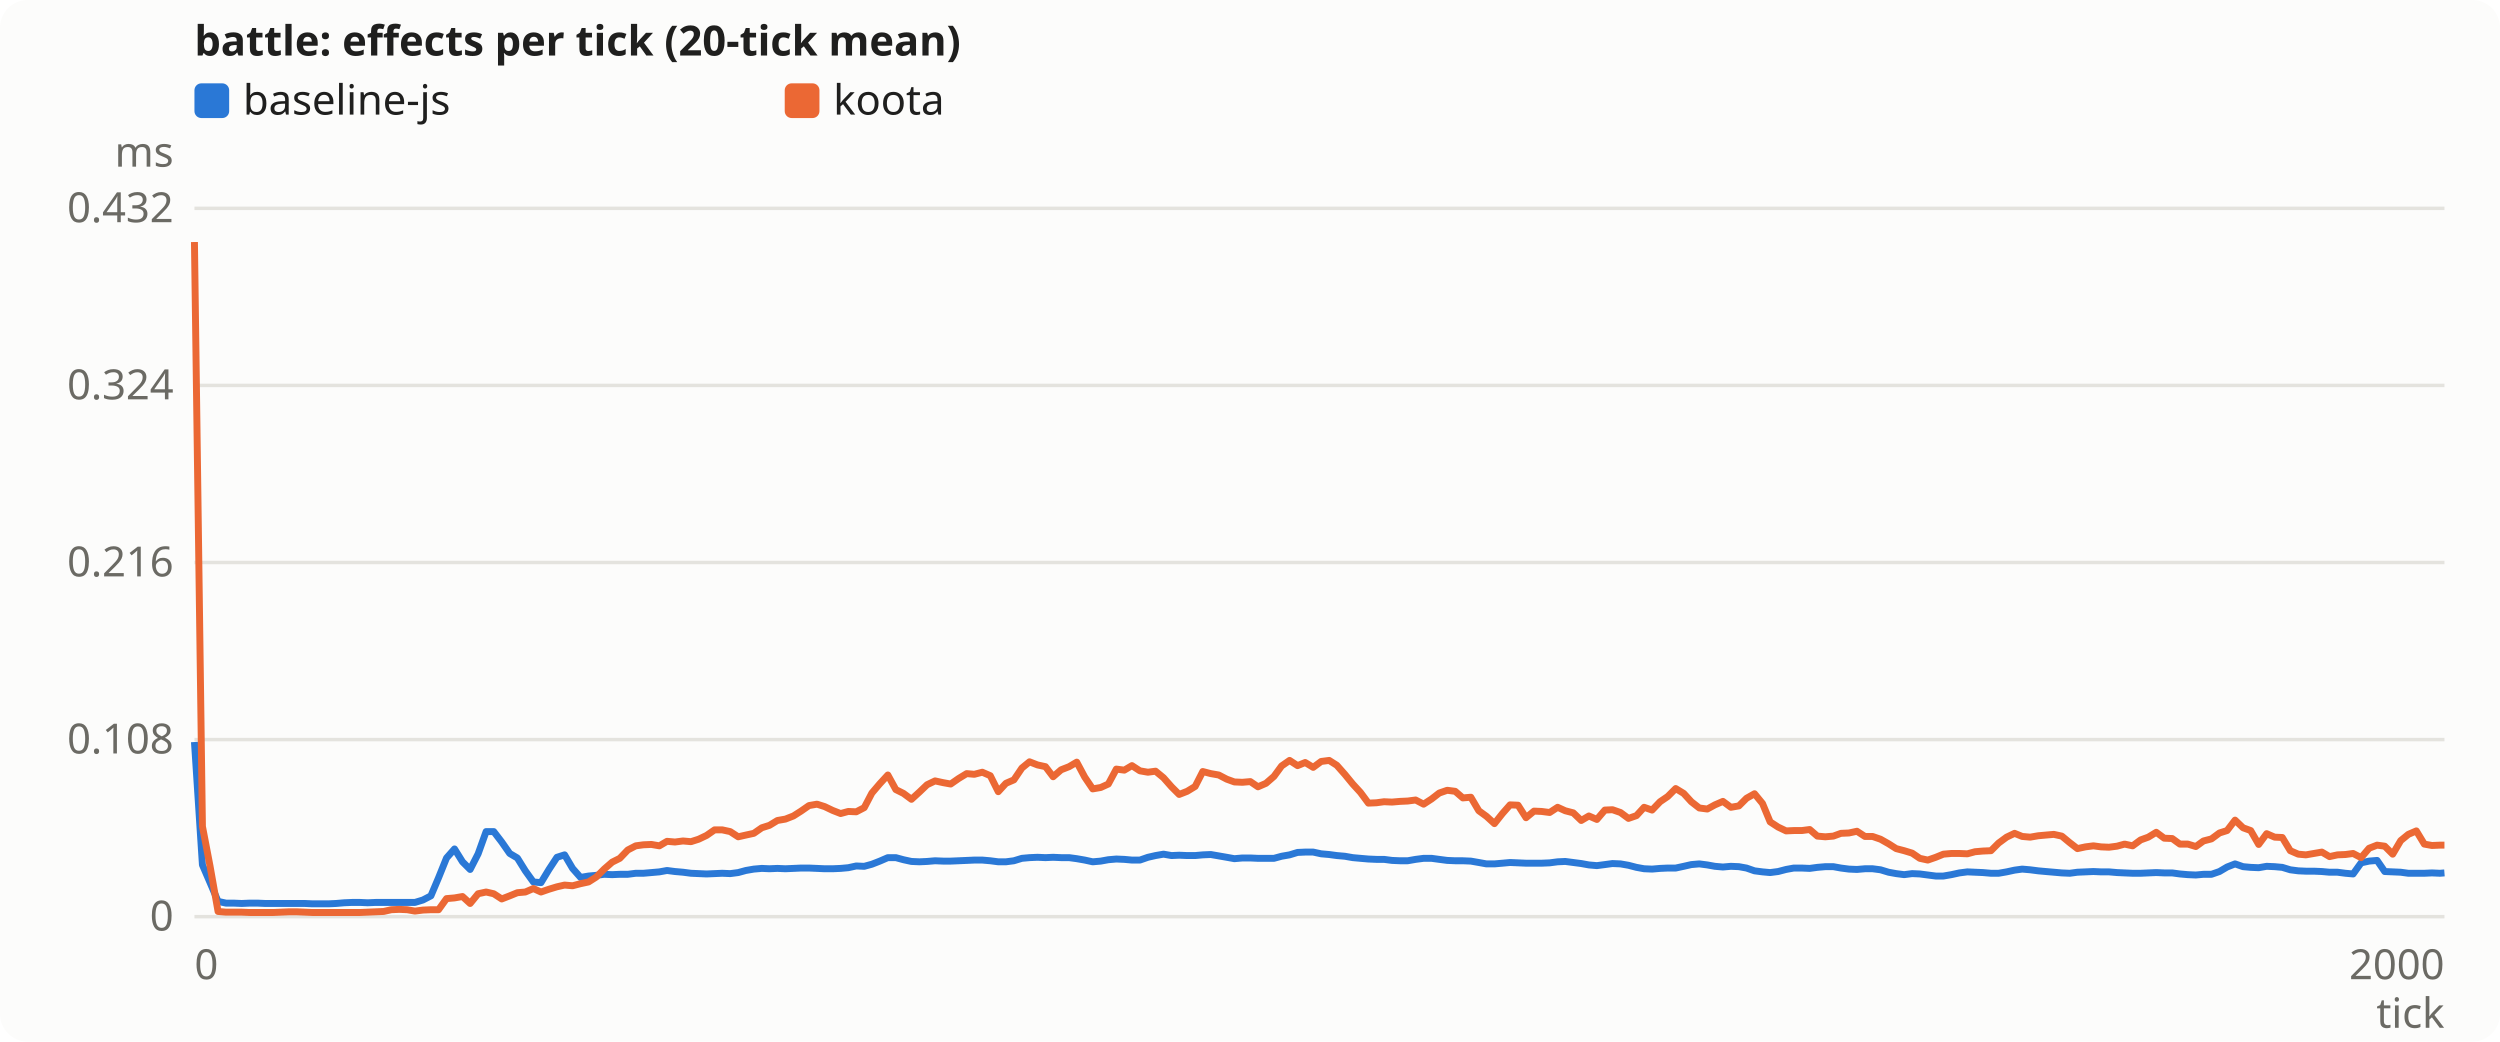
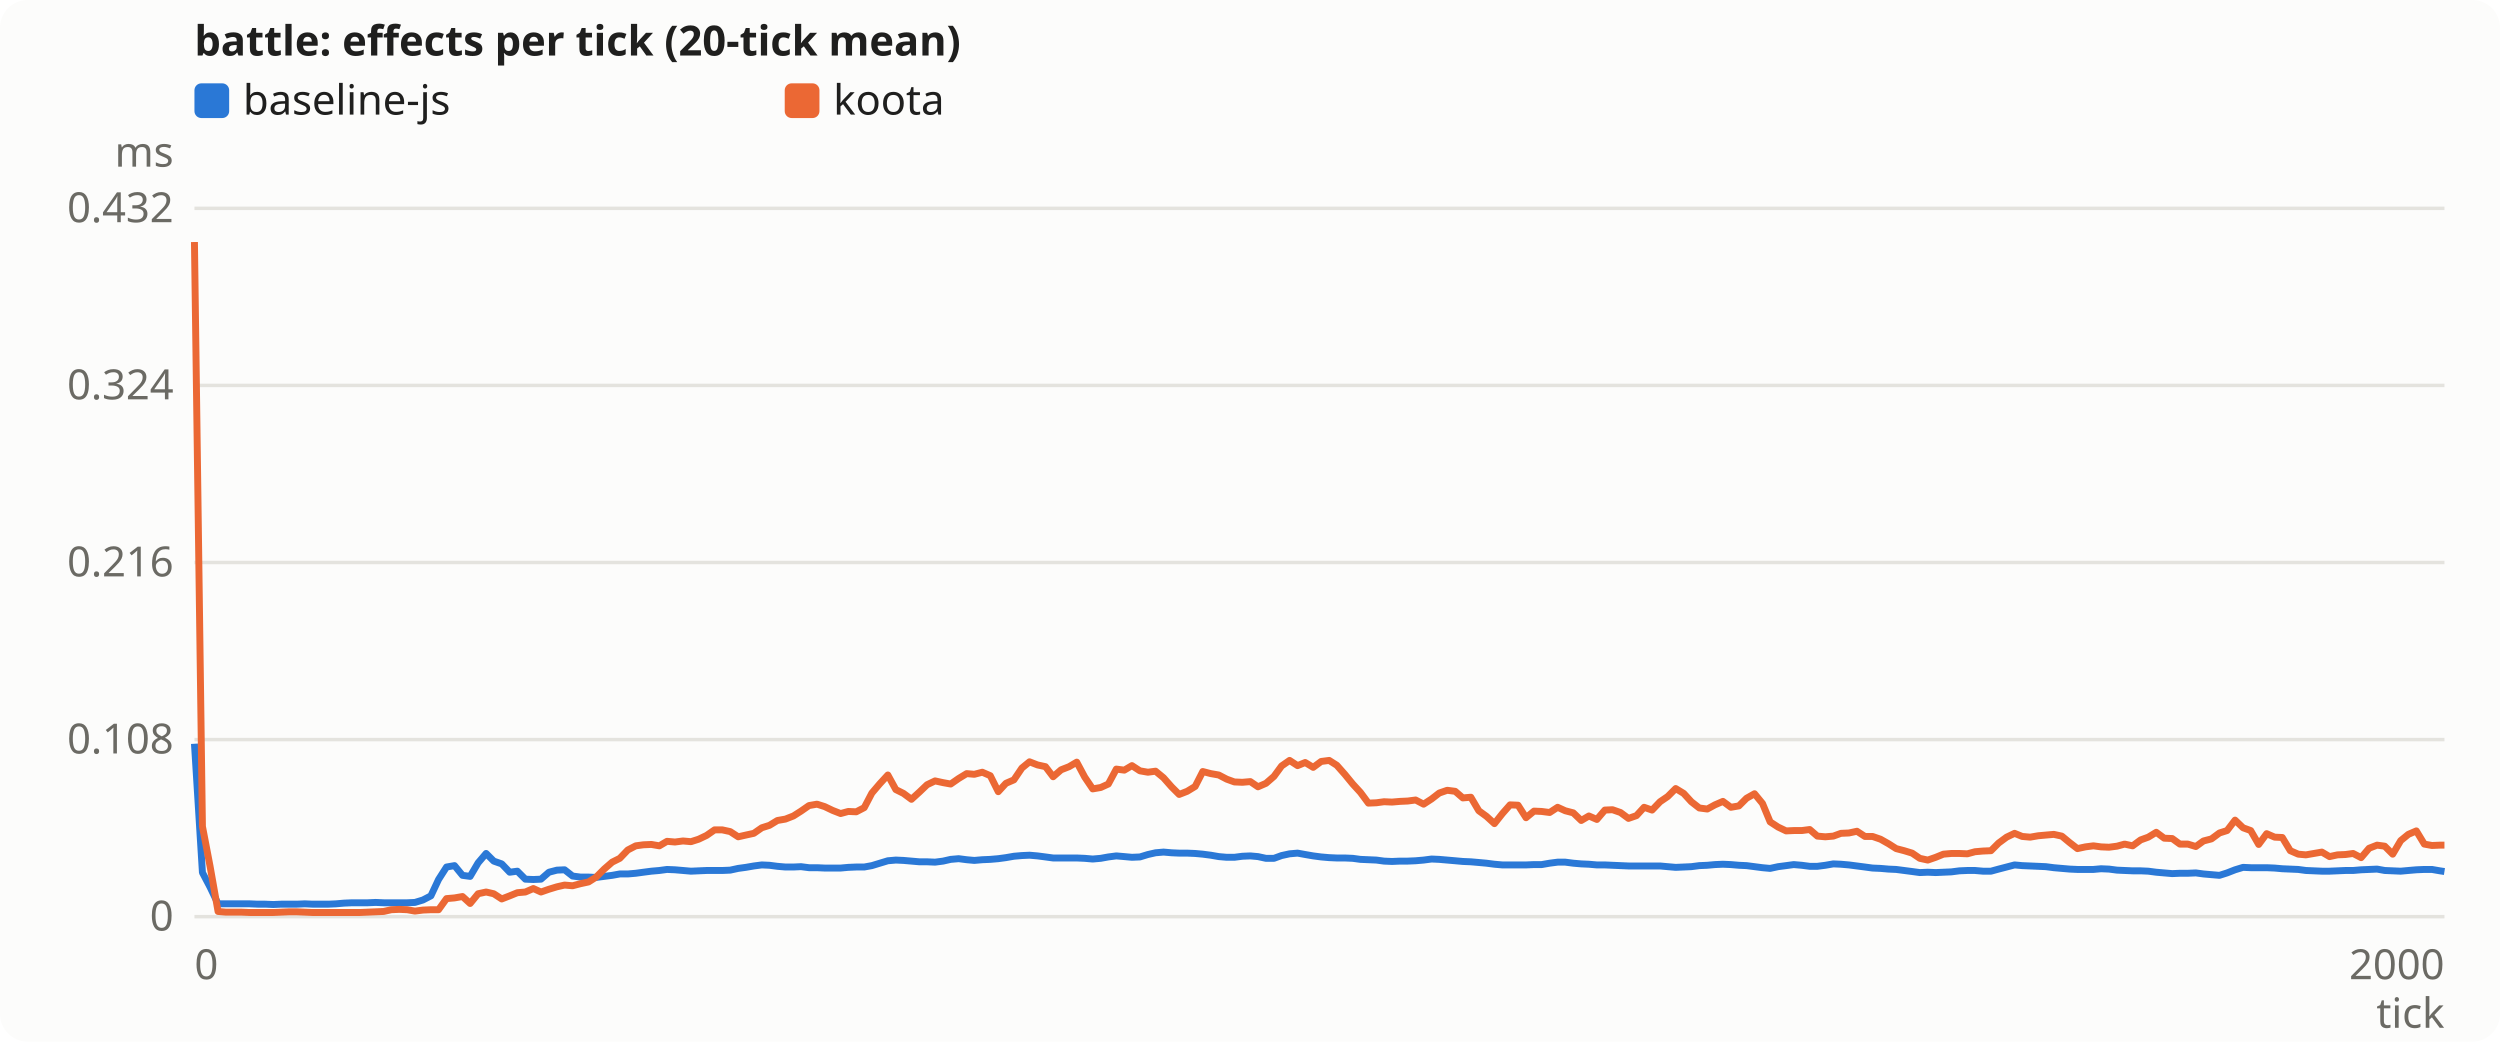
<svg xmlns="http://www.w3.org/2000/svg" viewBox="0 0 720 300" font-family="system-ui,sans-serif" font-size="12">
  <style>.bg{fill:#fcfcfb}.g{stroke:#e4e3de;stroke-width:1}.p{fill:#1f1f1e}.m{fill:#6b6a64}.s0{stroke:#2a78d6}.f0{fill:#2a78d6}.s1{stroke:#eb6834}.f1{fill:#eb6834}.s2{stroke:#1baf7a}.f2{fill:#1baf7a}.s3{stroke:#eda100}.f3{fill:#eda100}.s4{stroke:#e87ba4}.f4{fill:#e87ba4}.s5{stroke:#008300}.f5{fill:#008300}
@media (prefers-color-scheme: dark){.bg{fill:#1a1a19}.g{stroke:#33332f}.p{fill:#f0efec}.m{fill:#a3a29a}.s0{stroke:#3987e5}.f0{fill:#3987e5}.s1{stroke:#d95926}.f1{fill:#d95926}.s2{stroke:#199e70}.f2{fill:#199e70}.s3{stroke:#c98500}.f3{fill:#c98500}.s4{stroke:#d55181}.f4{fill:#d55181}.s5{stroke:#008300}.f5{fill:#008300}}</style>
  <rect class="bg" width="720" height="300" rx="8" />
  <text class="p" x="56" y="16" font-weight="600">battle: effects per tick (20-tick mean)</text>
  <line class="g" x1="56" x2="704" y1="264" y2="264" />
  <text class="m" x="50" y="268" text-anchor="end">0</text>
  <line class="g" x1="56" x2="704" y1="213" y2="213" />
  <text class="m" x="50" y="217" text-anchor="end">0.108</text>
  <line class="g" x1="56" x2="704" y1="162" y2="162" />
  <text class="m" x="50" y="166" text-anchor="end">0.216</text>
  <line class="g" x1="56" x2="704" y1="111" y2="111" />
  <text class="m" x="50" y="115" text-anchor="end">0.324</text>
  <line class="g" x1="56" x2="704" y1="60" y2="60" />
  <text class="m" x="50" y="64" text-anchor="end">0.432</text>
  <text class="m" x="704" y="296" text-anchor="end">tick</text>
  <text class="m" x="50" y="48" text-anchor="end">ms</text>
  <text class="m" x="56" y="282">0</text>
  <text class="m" x="704" y="282" text-anchor="end">2000</text>
-   <polyline class="s0" fill="none" stroke-width="2" stroke-linejoin="round" points="56.0,213.7 58.3,249.1 60.5,254.2 62.8,259.6 65.1,260.1 67.3,260.1 69.6,260.2 71.9,260.1 74.2,260.1 76.4,260.2 78.7,260.2 81.0,260.2 83.2,260.2 85.5,260.2 87.8,260.2 90.0,260.3 92.3,260.3 94.6,260.3 96.8,260.2 99.1,260.0 101.4,259.9 103.7,259.9 105.9,260.0 108.2,259.9 110.5,259.9 112.7,259.9 115.0,259.9 117.3,259.9 119.5,259.9 121.8,259.2 124.1,258.0 126.3,252.8 128.6,247.1 130.9,244.5 133.2,248.2 135.4,250.4 137.7,245.9 140.0,239.5 142.2,239.5 144.5,242.5 146.8,245.8 149.0,247.1 151.3,250.8 153.6,254.0 155.8,254.2 158.1,250.4 160.4,246.9 162.6,246.2 164.9,250.1 167.2,252.7 169.5,252.3 171.7,252.1 174.0,251.8 176.3,251.9 178.5,251.8 180.8,251.8 183.1,251.5 185.3,251.5 187.6,251.3 189.9,251.1 192.1,250.7 194.4,251.0 196.7,251.2 199.0,251.5 201.2,251.6 203.5,251.7 205.8,251.6 208.0,251.5 210.3,251.6 212.6,251.3 214.8,250.7 217.1,250.3 219.4,250.1 221.6,250.2 223.9,250.1 226.2,250.2 228.5,250.1 230.7,250.0 233.0,250.0 235.3,250.1 237.5,250.2 239.8,250.2 242.1,250.1 244.3,249.9 246.6,249.4 248.9,249.5 251.1,248.9 253.4,248.0 255.7,247.0 258.0,247.0 260.2,247.6 262.5,248.1 264.8,248.2 267.0,248.1 269.3,247.9 271.6,248.0 273.8,248.0 276.1,247.9 278.4,247.8 280.6,247.7 282.9,247.7 285.2,247.9 287.5,248.2 289.7,248.2 292.0,247.9 294.3,247.2 296.5,247.0 298.8,246.9 301.1,247.0 303.3,246.9 305.6,247.0 307.9,247.0 310.1,247.3 312.4,247.7 314.7,248.2 317.0,248.0 319.2,247.6 321.5,247.4 323.8,247.5 326.0,247.7 328.3,247.7 330.6,246.9 332.8,246.4 335.1,246.0 337.4,246.4 339.6,246.3 341.9,246.4 344.2,246.4 346.4,246.2 348.7,246.1 351.0,246.5 353.3,246.9 355.5,247.3 357.8,247.1 360.1,247.1 362.3,247.2 364.6,247.2 366.9,247.2 369.1,246.6 371.4,246.2 373.7,245.5 375.9,245.4 378.2,245.4 380.5,245.9 382.8,246.1 385.0,246.4 387.3,246.6 389.6,247.0 391.8,247.2 394.1,247.4 396.4,247.5 398.6,247.5 400.9,247.8 403.2,247.9 405.4,247.9 407.7,247.5 410.0,247.2 412.3,247.2 414.5,247.5 416.8,247.8 419.1,247.9 421.3,247.9 423.6,248.0 425.9,248.4 428.1,248.8 430.4,248.8 432.7,248.6 434.9,248.4 437.2,248.5 439.5,248.6 441.8,248.6 444.0,248.6 446.3,248.5 448.6,248.2 450.8,248.1 453.1,248.4 455.4,248.7 457.6,249.1 459.9,249.3 462.2,249.0 464.4,248.7 466.7,248.8 469.0,249.2 471.3,249.8 473.5,250.2 475.8,250.3 478.1,250.1 480.3,250.0 482.6,250.0 484.9,249.5 487.1,249.0 489.4,248.8 491.7,249.1 493.9,249.5 496.2,249.7 498.5,249.5 500.8,249.6 503.0,250.0 505.3,250.8 507.6,251.1 509.8,251.3 512.1,251.0 514.4,250.4 516.6,250.0 518.9,250.0 521.2,250.1 523.4,249.8 525.7,249.6 528.0,249.6 530.2,250.0 532.5,250.3 534.8,250.4 537.1,250.2 539.3,250.2 541.6,250.5 543.9,251.2 546.1,251.6 548.4,251.9 550.7,251.6 552.9,251.7 555.2,252.0 557.5,252.3 559.7,252.3 562.0,251.9 564.3,251.4 566.6,251.1 568.8,251.2 571.1,251.3 573.4,251.5 575.6,251.5 577.9,251.1 580.2,250.6 582.4,250.3 584.7,250.5 587.0,250.8 589.2,251.0 591.5,251.2 593.8,251.4 596.1,251.5 598.3,251.2 600.6,251.1 602.9,251.0 605.1,251.1 607.4,251.1 609.7,251.3 611.9,251.4 614.2,251.5 616.5,251.5 618.7,251.4 621.0,251.3 623.3,251.4 625.6,251.4 627.8,251.7 630.1,251.9 632.4,252.0 634.6,251.8 636.9,251.8 639.2,251.0 641.4,249.7 643.7,248.8 646.0,249.6 648.2,249.8 650.5,249.9 652.8,249.5 655.1,249.6 657.3,249.8 659.6,250.5 661.9,250.8 664.1,250.9 666.4,250.9 668.7,251.0 670.9,251.2 673.2,251.2 675.5,251.5 677.7,251.7 680.0,248.5 682.3,248.0 684.6,247.8 686.8,251.0 689.1,251.1 691.4,251.2 693.6,251.5 695.9,251.5 698.2,251.5 700.4,251.4 702.7,251.5 704.0,251.4" />
+   <polyline class="s0" fill="none" stroke-width="2" stroke-linejoin="round" points="56.0,214.2 58.3,251.3 60.5,255.5 62.8,260.3 65.1,260.3 67.3,260.3 69.6,260.3 71.9,260.3 74.2,260.4 76.4,260.4 78.7,260.5 81.0,260.4 83.2,260.4 85.5,260.4 87.8,260.3 90.0,260.4 92.3,260.4 94.6,260.4 96.8,260.3 99.1,260.1 101.4,260.0 103.7,260.0 105.9,260.0 108.2,259.9 110.5,260.0 112.7,260.0 115.0,260.0 117.3,260.0 119.5,259.9 121.8,259.2 124.1,258.0 126.3,253.3 128.6,249.7 130.9,249.3 133.2,252.1 135.4,252.4 137.7,248.5 140.0,245.8 142.2,248.0 144.5,248.8 146.8,251.2 149.0,250.9 151.3,253.2 153.6,253.3 155.8,253.2 158.1,251.2 160.4,250.6 162.6,250.5 164.9,252.3 167.2,252.6 169.5,252.6 171.7,252.7 174.0,252.4 176.3,252.1 178.5,251.7 180.8,251.7 183.1,251.5 185.3,251.2 187.6,250.9 189.9,250.7 192.1,250.4 194.4,250.5 196.7,250.7 199.0,250.9 201.2,250.8 203.5,250.7 205.8,250.7 208.0,250.7 210.3,250.6 212.6,250.1 214.8,249.8 217.1,249.4 219.4,249.1 221.6,249.2 223.9,249.5 226.2,249.7 228.5,249.7 230.7,249.6 233.0,249.9 235.3,249.9 237.5,250.0 239.8,250.0 242.1,250.0 244.3,249.8 246.6,249.7 248.9,249.7 251.1,249.3 253.4,248.6 255.7,247.9 258.0,247.7 260.2,247.8 262.5,248.0 264.8,248.2 267.0,248.2 269.3,248.3 271.6,248.0 273.8,247.5 276.1,247.3 278.4,247.6 280.6,247.8 282.9,247.6 285.2,247.5 287.5,247.3 289.7,247.0 292.0,246.6 294.3,246.4 296.5,246.3 298.8,246.5 301.1,246.8 303.3,247.1 305.6,247.1 307.9,247.1 310.1,247.1 312.4,247.2 314.7,247.4 317.0,247.2 319.2,246.8 321.5,246.5 323.8,246.7 326.0,246.9 328.3,246.8 330.6,246.1 332.8,245.6 335.1,245.4 337.4,245.6 339.6,245.7 341.9,245.7 344.2,245.8 346.4,246.0 348.7,246.3 351.0,246.7 353.3,246.9 355.5,246.9 357.8,246.6 360.1,246.5 362.3,246.7 364.6,247.2 366.9,247.2 369.1,246.4 371.4,245.9 373.7,245.7 375.9,246.1 378.2,246.5 380.5,246.8 382.8,247.0 385.0,247.1 387.3,247.1 389.6,247.2 391.8,247.5 394.1,247.6 396.4,247.7 398.6,248.0 400.9,248.1 403.2,248.0 405.4,248.0 407.7,247.9 410.0,247.7 412.3,247.4 414.5,247.5 416.8,247.7 419.1,247.9 421.3,248.1 423.6,248.2 425.9,248.4 428.1,248.6 430.4,248.9 432.7,249.1 434.9,249.1 437.2,249.1 439.5,249.1 441.8,249.0 444.0,249.0 446.3,248.6 448.6,248.3 450.8,248.3 453.1,248.6 455.4,248.8 457.6,248.9 459.9,249.1 462.2,249.1 464.4,249.2 466.7,249.3 469.0,249.4 471.3,249.4 473.5,249.4 475.8,249.4 478.1,249.4 480.3,249.6 482.6,249.8 484.9,249.7 487.1,249.6 489.4,249.3 491.7,249.2 493.9,249.0 496.2,248.9 498.5,249.0 500.8,249.2 503.0,249.3 505.3,249.6 507.6,249.9 509.8,250.1 512.1,249.6 514.4,249.3 516.6,249.0 518.9,249.2 521.2,249.5 523.4,249.5 525.7,249.2 528.0,248.8 530.2,248.9 532.5,249.1 534.8,249.4 537.1,249.7 539.3,250.0 541.6,250.1 543.9,250.3 546.1,250.4 548.4,250.7 550.7,251.0 552.9,251.3 555.2,251.2 557.5,251.3 559.7,251.2 562.0,251.1 564.3,250.8 566.6,250.7 568.8,250.7 571.1,250.9 573.4,250.9 575.6,250.3 577.9,249.7 580.2,249.1 582.4,249.3 584.7,249.4 587.0,249.5 589.2,249.6 591.5,249.9 593.8,250.1 596.1,250.3 598.3,250.4 600.6,250.4 602.9,250.4 605.1,250.2 607.4,250.3 609.7,250.6 611.9,250.7 614.2,250.8 616.5,250.8 618.7,250.9 621.0,251.2 623.3,251.4 625.6,251.6 627.8,251.5 630.1,251.5 632.4,251.4 634.6,251.7 636.9,251.9 639.2,252.1 641.4,251.4 643.7,250.5 646.0,249.8 648.2,249.9 650.5,249.9 652.8,249.9 655.1,250.0 657.3,250.2 659.6,250.3 661.9,250.4 664.1,250.7 666.4,250.8 668.7,250.9 670.9,250.9 673.2,250.8 675.5,250.7 677.7,250.7 680.0,250.5 682.3,250.4 684.6,250.3 686.8,250.7 689.1,250.8 691.4,250.9 693.6,250.7 695.9,250.5 698.2,250.4 700.4,250.4 702.7,250.8 704.0,251.0" />
  <polyline class="s1" fill="none" stroke-width="2" stroke-linejoin="round" points="56.0,69.7 58.3,238.0 60.5,249.5 62.8,262.5 65.1,262.7 67.3,262.7 69.6,262.7 71.9,262.8 74.2,262.8 76.4,262.8 78.7,262.8 81.0,262.7 83.2,262.6 85.5,262.6 87.8,262.7 90.0,262.8 92.3,262.8 94.6,262.8 96.8,262.8 99.1,262.8 101.4,262.8 103.7,262.8 105.9,262.7 108.2,262.6 110.5,262.5 112.7,262.0 115.0,261.9 117.3,262.0 119.5,262.4 121.8,262.1 124.1,262.0 126.3,262.0 128.6,258.8 130.9,258.6 133.2,258.2 135.4,260.2 137.7,257.4 140.0,256.9 142.2,257.4 144.5,258.9 146.8,258.0 149.0,257.1 151.3,256.9 153.6,255.9 155.8,256.9 158.1,256.1 160.4,255.4 162.6,254.9 164.9,255.1 167.2,254.5 169.5,254.0 171.7,252.6 174.0,250.3 176.3,248.3 178.5,247.2 180.8,244.8 183.1,243.6 185.3,243.3 187.6,243.2 189.9,243.6 192.1,242.3 194.4,242.5 196.7,242.2 199.0,242.4 201.2,241.7 203.5,240.6 205.8,239.0 208.0,239.0 210.3,239.5 212.6,241.0 214.8,240.5 217.1,240.0 219.4,238.4 221.6,237.7 223.9,236.3 226.2,235.9 228.5,235.0 230.7,233.6 233.0,232.0 235.3,231.6 237.5,232.3 239.8,233.4 242.1,234.3 244.3,233.7 246.6,233.8 248.9,232.6 251.1,228.4 253.4,225.7 255.7,223.2 258.0,227.4 260.2,228.5 262.5,230.2 264.8,228.1 267.0,226.0 269.3,224.9 271.6,225.4 273.8,225.8 276.1,224.2 278.4,222.8 280.6,223.0 282.9,222.4 285.2,223.4 287.5,228.0 289.7,225.6 292.0,224.6 294.3,221.2 296.5,219.4 298.8,220.3 301.1,220.8 303.3,223.7 305.6,221.7 307.9,220.8 310.1,219.5 312.4,223.8 314.7,227.2 317.0,226.8 319.2,225.8 321.5,221.5 323.8,221.8 326.0,220.5 328.3,222.0 330.6,222.4 332.8,222.1 335.1,224.0 337.4,226.6 339.6,228.8 341.9,227.9 344.2,226.5 346.4,222.2 348.7,222.8 351.0,223.2 353.3,224.4 355.5,225.2 357.8,225.3 360.1,225.1 362.3,226.6 364.6,225.6 366.9,223.6 369.1,220.6 371.4,219.0 373.7,220.5 375.9,219.6 378.2,221.0 380.5,219.3 382.8,219.0 385.0,220.4 387.3,223.0 389.6,225.8 391.8,228.2 394.1,231.3 396.4,231.2 398.6,230.9 400.9,231.0 403.2,230.8 405.4,230.7 407.7,230.4 410.0,231.6 412.3,230.1 414.5,228.4 416.8,227.6 419.1,227.9 421.3,229.8 423.6,229.6 425.9,233.5 428.1,235.1 430.4,237.2 432.7,234.3 434.9,231.8 437.2,231.9 439.5,235.5 441.8,233.6 444.0,233.7 446.3,234.0 448.6,232.5 450.8,233.5 453.1,234.1 455.4,236.3 457.6,235.0 459.9,236.0 462.2,233.3 464.4,233.2 466.7,234.0 469.0,235.7 471.3,234.9 473.5,232.5 475.8,233.3 478.1,230.9 480.3,229.4 482.6,227.1 484.9,228.5 487.1,230.9 489.4,232.7 491.7,233.0 493.9,231.8 496.2,230.8 498.5,232.5 500.8,232.1 503.0,229.9 505.3,228.6 507.6,231.4 509.8,236.7 512.1,238.2 514.4,239.3 516.6,239.2 518.9,239.2 521.2,238.9 523.4,240.8 525.7,241.0 528.0,240.8 530.2,240.0 532.5,239.9 534.8,239.4 537.1,240.9 539.3,240.9 541.6,241.7 543.9,243.0 546.1,244.4 548.4,245.0 550.7,245.7 552.9,247.2 555.2,247.7 557.5,246.9 559.7,246.0 562.0,245.8 564.3,245.8 566.6,245.9 568.8,245.3 571.1,245.1 573.4,245.0 575.6,242.8 577.9,241.1 580.2,240.0 582.4,240.9 584.7,241.1 587.0,240.7 589.2,240.5 591.5,240.3 593.8,240.8 596.1,242.7 598.3,244.4 600.6,243.9 602.9,243.6 605.1,243.9 607.4,244.0 609.7,243.7 611.9,243.1 614.2,243.6 616.5,241.9 618.7,241.1 621.0,239.7 623.3,241.4 625.6,241.5 627.8,243.1 630.1,243.1 632.4,243.8 634.6,242.2 636.9,241.6 639.2,239.9 641.4,239.2 643.7,236.2 646.0,238.4 648.2,239.2 650.5,243.2 652.8,240.1 655.1,241.1 657.3,241.2 659.6,245.0 661.9,246.0 664.1,246.2 666.4,245.8 668.7,245.4 670.9,246.7 673.2,246.2 675.5,246.1 677.7,245.8 680.0,247.0 682.3,244.3 684.6,243.4 686.8,243.7 689.1,246.0 691.4,242.1 693.6,240.3 695.9,239.3 698.2,243.1 700.4,243.5 702.7,243.4 704.0,243.4" />
  <rect class="f0" x="56" y="24" width="10" height="10" rx="2" />
  <text class="p" x="70" y="33">baseline-js</text>
  <rect class="f1" x="226" y="24" width="10" height="10" rx="2" />
  <text class="p" x="240" y="33">koota</text>
</svg>
